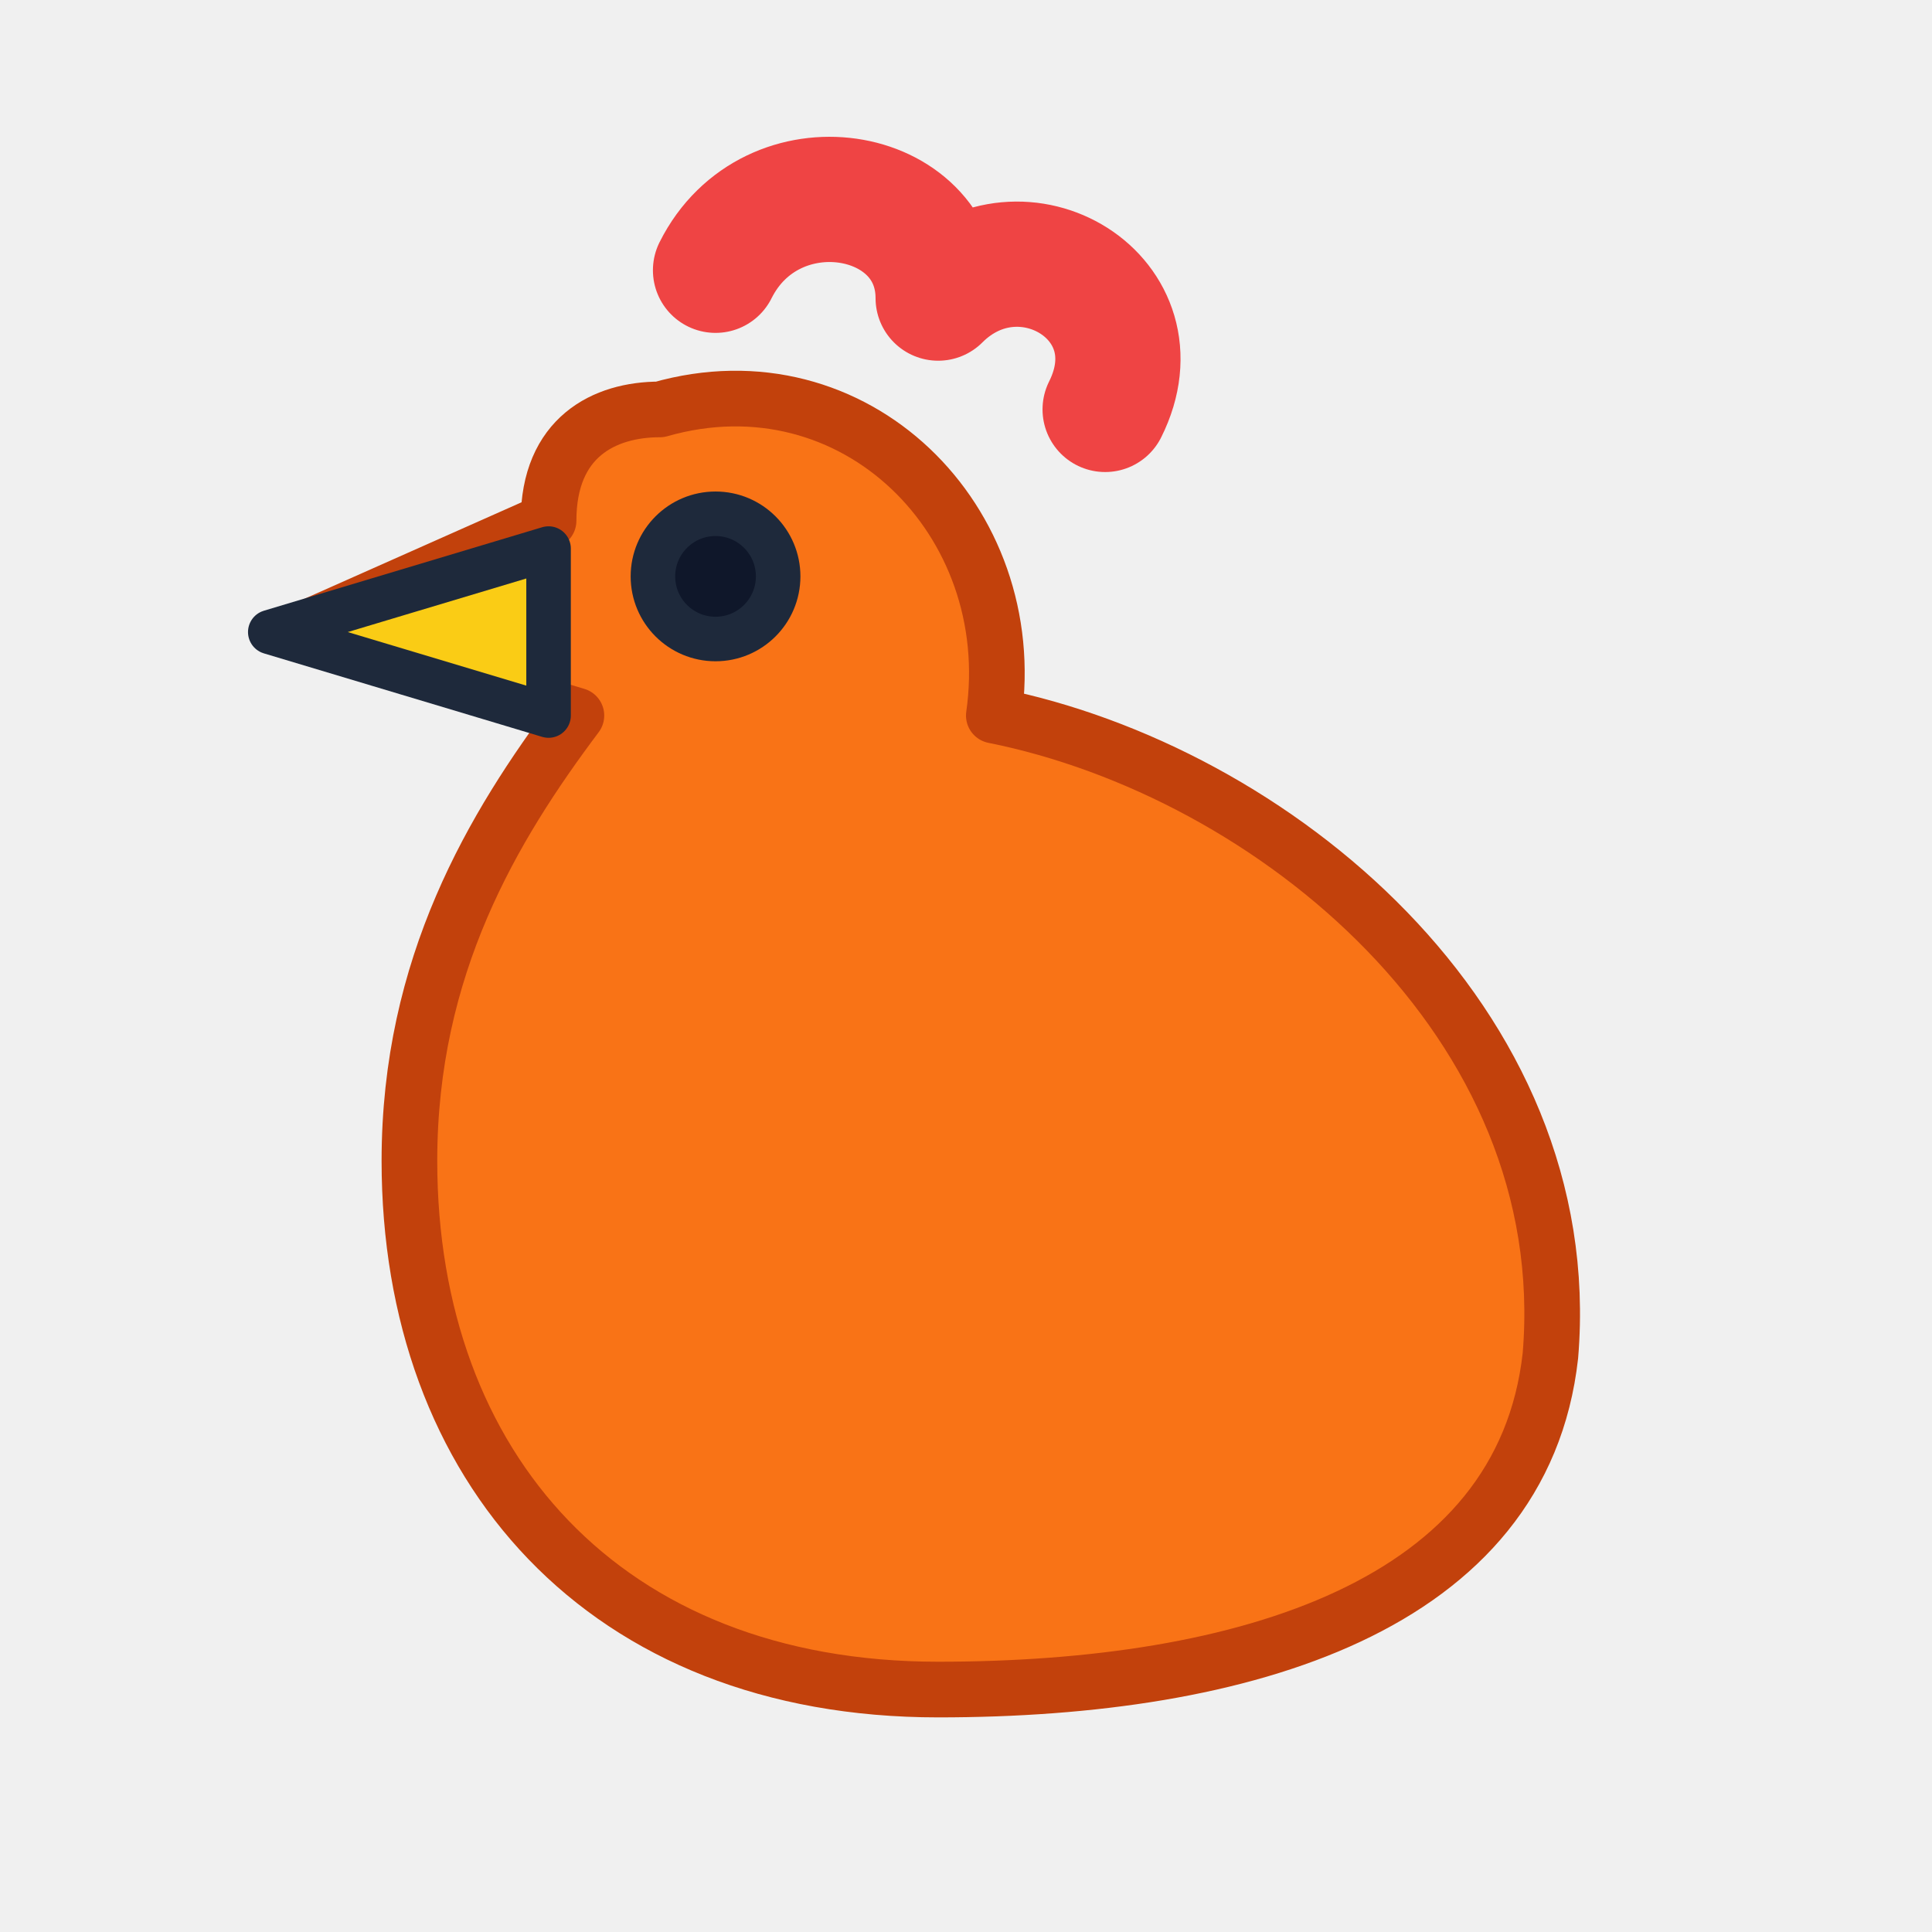
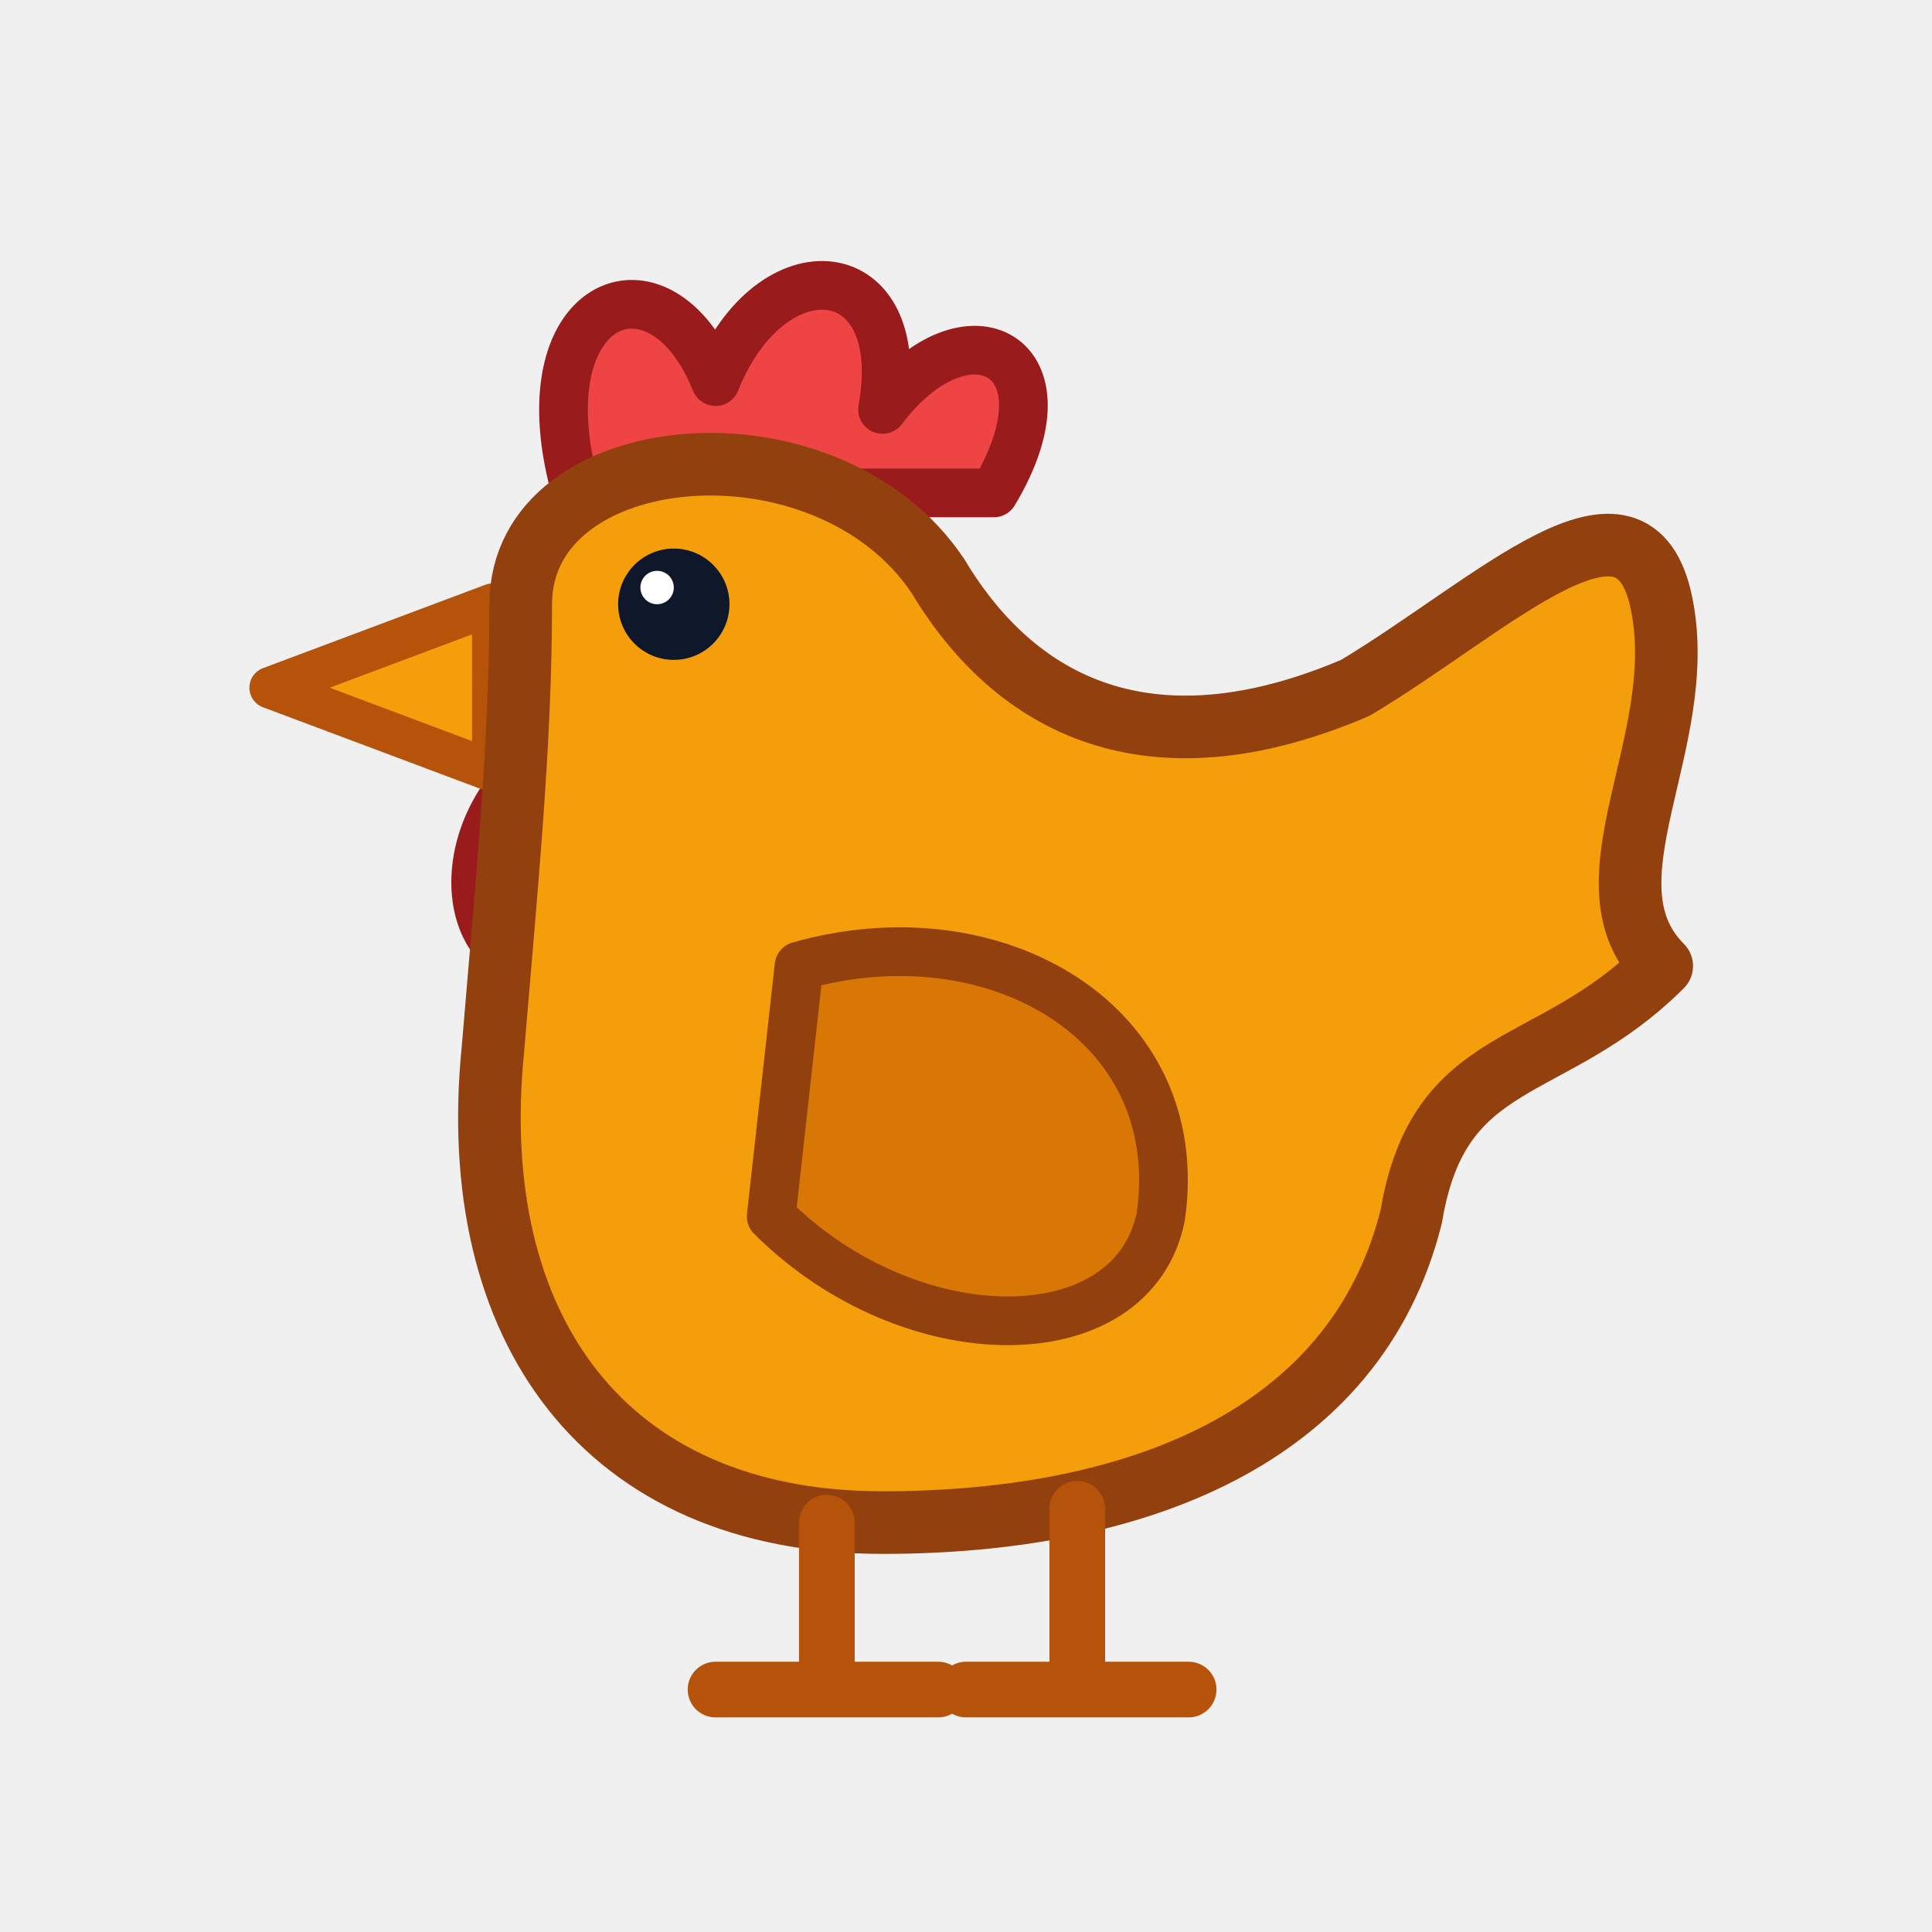
<svg xmlns="http://www.w3.org/2000/svg" viewBox="0 0 128 128" width="128" height="128">
  <g data-normalized="1" transform="translate(5, 5) scale(0.921875)" stroke-linecap="round" stroke-linejoin="round">
-     <path d="M46 14 C50 6 62 8 62 16 C68 10 78 16 74 24" stroke="#EF4444" stroke-width="9" stroke-linecap="round" fill="none" />
-     <path d="M42 24 C56 20 68 32 66 46 C86 50 108 68 106 92 C104 110 84 116 62 116 C38 116 24 100 24 78 C24 64 30 54 36 46 L16 40 L34 32 C34 26 38 24 42 24 Z" fill="#F97316" stroke="#C2410C" stroke-width="4" />
-     <polygon points="14,40 34,34 34,46" fill="#FACC15" stroke="#1E293B" stroke-width="3.2" stroke-linejoin="round" />
-     <circle cx="46" cy="36" r="4.5" fill="#0F172A" stroke="#1E293B" stroke-width="3.2" stroke-linejoin="round" />
+     <path d="M36 30 C32 16 42 12 46 22 C50 12 60 13 58 24 C64 16 72 20 66 30 Z" fill="#EF4444" stroke="#991B1B" stroke-width="3.5" />
+     <path d="M32 50 C26 56 28 66 36 64 C40 62 40 54 36 50 Z" fill="#EF4444" stroke="#991B1B" stroke-width="3" />
+     <polygon points="30,38 14,44 30,50" fill="#F59E0B" stroke="#B45309" stroke-width="3" />
+     <path d="M32 38 C32 26 54 24 62 36 C68 46 78 50 92 44 C102 38 112 28 114 38 C116 48 108 58 114 64 C106 72 98 70 96 82 C92 98 76 104 58 104 C38 104 28 90 30 70 C31 58 32 48 32 38 Z" fill="#F59E0B" stroke="#92400E" stroke-width="4.5" />
+     <path d="M52 64 C66 60 80 68 78 82 C76 92 60 92 50 82 Z" fill="#D97706" stroke="#92400E" stroke-width="3.5" />
+     <circle cx="43" cy="38" r="4" fill="#0F172A" />
+     <circle cx="41.8" cy="36.8" r="1.2" fill="#FFFFFF" />
+     <path d="M54 104 L54 116 M46 116 L62 116 M72 103 L72 116 M64 116 L80 116" fill="none" stroke="#B45309" stroke-width="4" />
  </g>
</svg>
